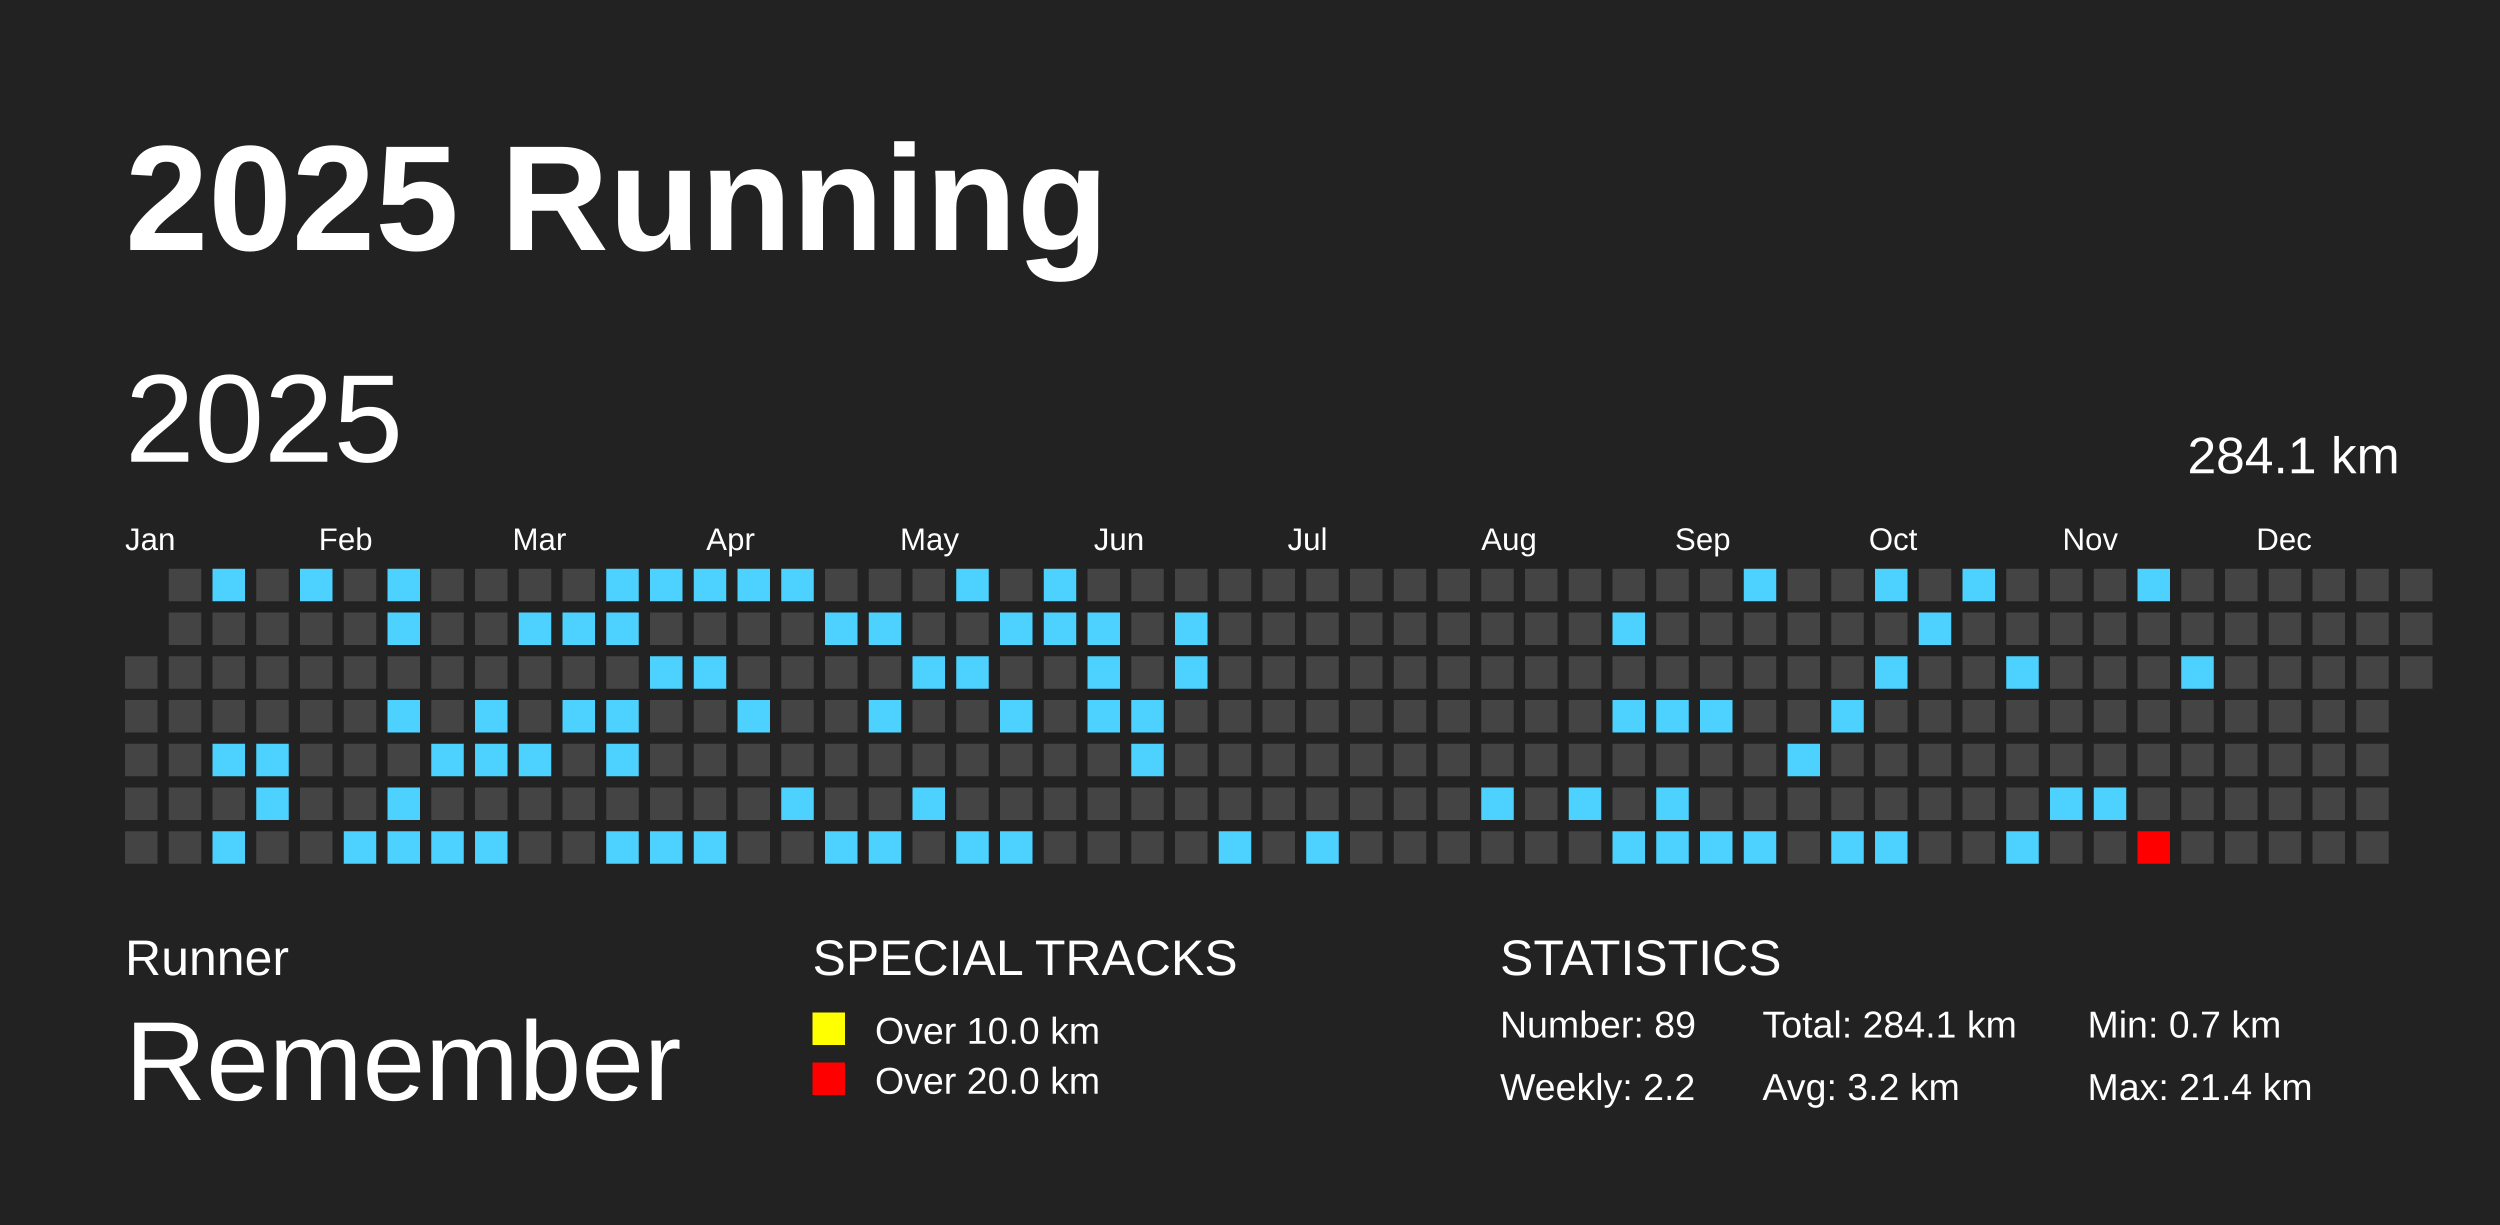
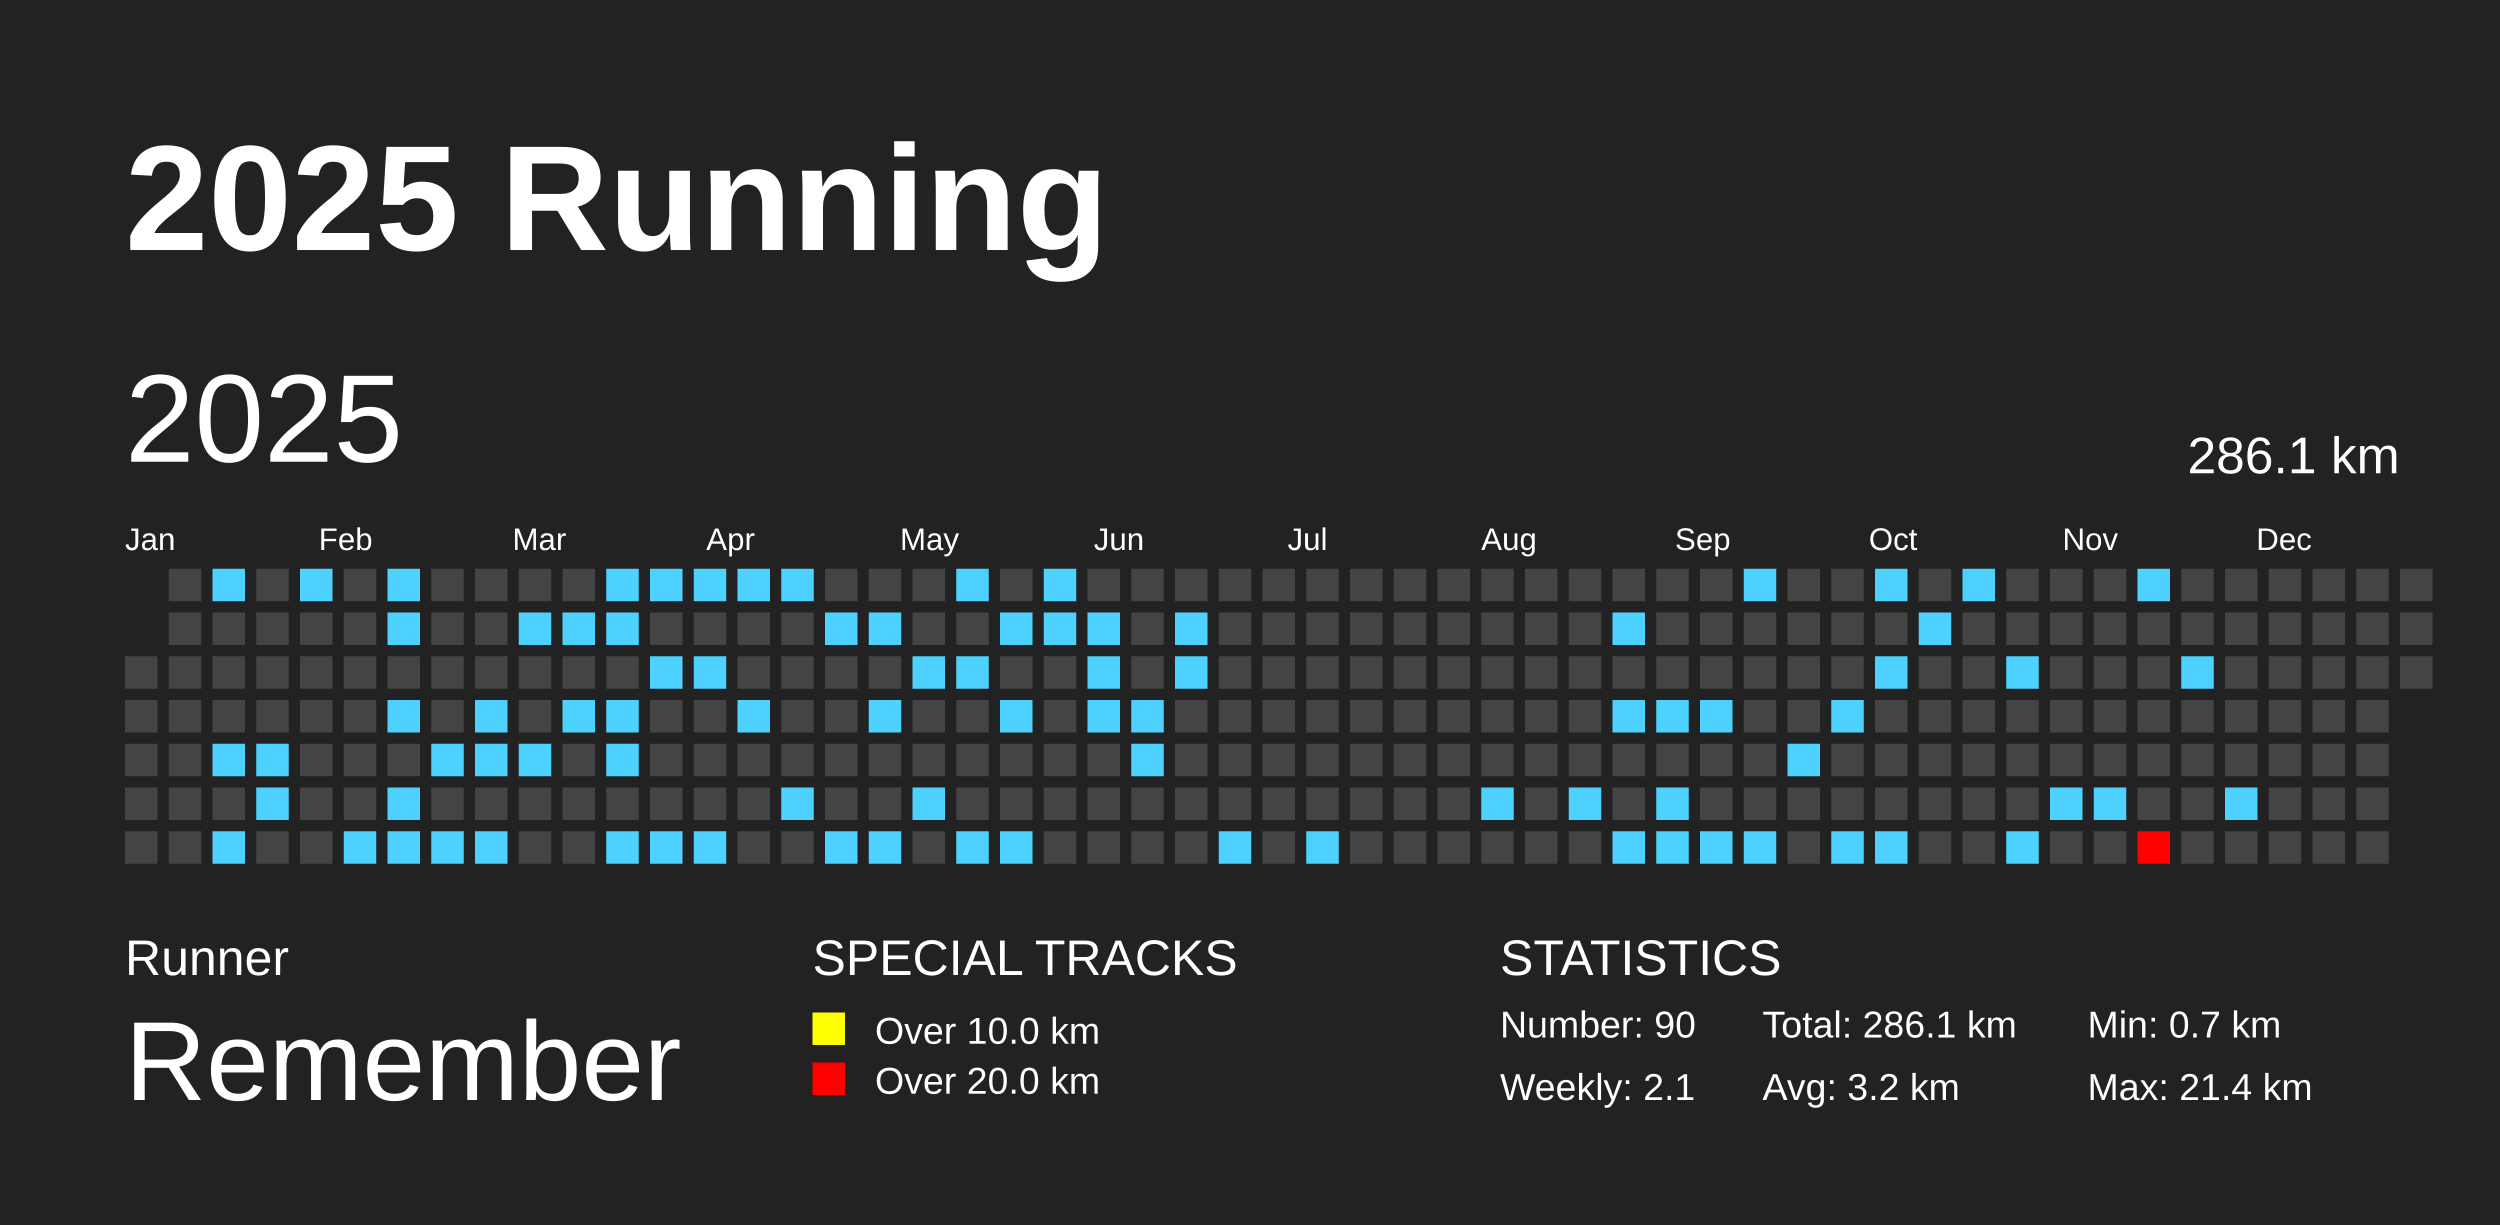
<svg xmlns="http://www.w3.org/2000/svg" baseProfile="full" height="98mm" version="1.1" viewBox="0,0,200,98" width="200mm">
  <defs />
  <rect fill="#222222" height="98" width="200" x="0" y="0" />
  <text fill="#FFFFFF" style="font-size:12px; font-family:Arial; font-weight:bold;" x="10" y="20">2025 Running</text>
  <text fill="#FFFFFF" style="font-size:4px; font-family:Arial" x="10" y="78">Runner</text>
  <text fill="#FFFFFF" style="font-size:9px; font-family:Arial" x="10" y="88">Remember</text>
  <text fill="#FFFFFF" style="font-size:4px; font-family:Arial" x="65" y="78">SPECIAL TRACKS</text>
  <rect fill="yellow" height="2.6" width="2.6" x="65" y="81" />
  <text fill="#FFFFFF" style="font-size:3px; font-family:Arial" x="70" y="83.5">Over 10.0 km</text>
  <rect fill="red" height="2.6" width="2.6" x="65" y="85" />
  <text fill="#FFFFFF" style="font-size:3px; font-family:Arial" x="70" y="87.5">Over 20.0 km</text>
  <text fill="#FFFFFF" style="font-size:4px; font-family:Arial" x="120" y="78">STATISTICS</text>
-   <text fill="#FFFFFF" style="font-size:3px; font-family:Arial" x="120" y="83">Number: 89</text>
-   <text fill="#FFFFFF" style="font-size:3px; font-family:Arial" x="120" y="88">Weekly: 2.2</text>
-   <text fill="#FFFFFF" style="font-size:3px; font-family:Arial" x="141" y="83">Total: 284.1 km</text>
+   <text fill="#FFFFFF" style="font-size:3px; font-family:Arial" x="120" y="83">Number: 90</text>
+   <text fill="#FFFFFF" style="font-size:3px; font-family:Arial" x="120" y="88">Weekly: 2.1</text>
+   <text fill="#FFFFFF" style="font-size:3px; font-family:Arial" x="141" y="83">Total: 286.1 km</text>
  <text fill="#FFFFFF" style="font-size:3px; font-family:Arial" x="141" y="88">Avg: 3.2 km</text>
  <text fill="#FFFFFF" style="font-size:3px; font-family:Arial" x="167" y="83">Min: 0.7 km</text>
  <text fill="#FFFFFF" style="font-size:3px; font-family:Arial" x="167" y="88">Max: 21.4 km</text>
  <text dominant-baseline="hanging" fill="#FFFFFF" style="font-size:10.0px; font-family:Arial;" x="10" y="30">2025</text>
-   <text dominant-baseline="hanging" fill="#FFFFFF" style="font-size:4.125px; font-family:Arial;" x="175" y="35">284.1 km</text>
+   <text dominant-baseline="hanging" fill="#FFFFFF" style="font-size:4.125px; font-family:Arial;" x="175" y="35">286.1 km</text>
  <text fill="#FFFFFF" style="font-size:2.5px; font-family:Arial" x="10.0" y="44">Jan</text>
  <text fill="#FFFFFF" style="font-size:2.5px; font-family:Arial" x="25.5" y="44">Feb</text>
  <text fill="#FFFFFF" style="font-size:2.5px; font-family:Arial" x="41.0" y="44">Mar</text>
  <text fill="#FFFFFF" style="font-size:2.5px; font-family:Arial" x="56.5" y="44">Apr</text>
  <text fill="#FFFFFF" style="font-size:2.5px; font-family:Arial" x="72.0" y="44">May</text>
  <text fill="#FFFFFF" style="font-size:2.5px; font-family:Arial" x="87.5" y="44">Jun</text>
  <text fill="#FFFFFF" style="font-size:2.5px; font-family:Arial" x="103.0" y="44">Jul</text>
  <text fill="#FFFFFF" style="font-size:2.5px; font-family:Arial" x="118.5" y="44">Aug</text>
  <text fill="#FFFFFF" style="font-size:2.5px; font-family:Arial" x="134.0" y="44">Sep</text>
  <text fill="#FFFFFF" style="font-size:2.5px; font-family:Arial" x="149.5" y="44">Oct</text>
  <text fill="#FFFFFF" style="font-size:2.5px; font-family:Arial" x="165.0" y="44">Nov</text>
  <text fill="#FFFFFF" style="font-size:2.5px; font-family:Arial" x="180.5" y="44">Dec</text>
  <rect fill="#444444" height="2.6" width="2.6" x="10.0" y="52.5" />
  <rect fill="#444444" height="2.6" width="2.6" x="10.0" y="56.0" />
  <rect fill="#444444" height="2.6" width="2.6" x="10.0" y="59.5" />
  <rect fill="#444444" height="2.6" width="2.6" x="10.0" y="63.0" />
  <rect fill="#444444" height="2.6" width="2.6" x="10.0" y="66.5" />
  <rect fill="#444444" height="2.6" width="2.6" x="13.5" y="45.5" />
  <rect fill="#444444" height="2.6" width="2.6" x="13.5" y="49.0" />
  <rect fill="#444444" height="2.6" width="2.6" x="13.5" y="52.5" />
  <rect fill="#444444" height="2.6" width="2.6" x="13.5" y="56.0" />
  <rect fill="#444444" height="2.6" width="2.6" x="13.5" y="59.5" />
  <rect fill="#444444" height="2.6" width="2.6" x="13.5" y="63.0" />
  <rect fill="#444444" height="2.6" width="2.6" x="13.5" y="66.5" />
  <rect fill="#4dd2ff" height="2.6" width="2.6" x="17.0" y="45.5" />
  <rect fill="#444444" height="2.6" width="2.6" x="17.0" y="49.0" />
  <rect fill="#444444" height="2.6" width="2.6" x="17.0" y="52.5" />
  <rect fill="#444444" height="2.6" width="2.6" x="17.0" y="56.0" />
  <rect fill="#4dd2ff" height="2.6" width="2.6" x="17.0" y="59.5" />
  <rect fill="#444444" height="2.6" width="2.6" x="17.0" y="63.0" />
  <rect fill="#4dd2ff" height="2.6" width="2.6" x="17.0" y="66.5" />
  <rect fill="#444444" height="2.6" width="2.6" x="20.5" y="45.5" />
  <rect fill="#444444" height="2.6" width="2.6" x="20.5" y="49.0" />
  <rect fill="#444444" height="2.6" width="2.6" x="20.5" y="52.5" />
  <rect fill="#444444" height="2.6" width="2.6" x="20.5" y="56.0" />
  <rect fill="#4dd2ff" height="2.6" width="2.6" x="20.5" y="59.5" />
  <rect fill="#4dd2ff" height="2.6" width="2.6" x="20.5" y="63.0" />
  <rect fill="#444444" height="2.6" width="2.6" x="20.5" y="66.5" />
  <rect fill="#4dd2ff" height="2.6" width="2.6" x="24.0" y="45.5" />
  <rect fill="#444444" height="2.6" width="2.6" x="24.0" y="49.0" />
  <rect fill="#444444" height="2.6" width="2.6" x="24.0" y="52.5" />
  <rect fill="#444444" height="2.6" width="2.6" x="24.0" y="56.0" />
  <rect fill="#444444" height="2.6" width="2.6" x="24.0" y="59.5" />
  <rect fill="#444444" height="2.6" width="2.6" x="24.0" y="63.0" />
  <rect fill="#444444" height="2.6" width="2.6" x="24.0" y="66.5" />
  <rect fill="#444444" height="2.6" width="2.6" x="27.5" y="45.5" />
  <rect fill="#444444" height="2.6" width="2.6" x="27.5" y="49.0" />
  <rect fill="#444444" height="2.6" width="2.6" x="27.5" y="52.5" />
  <rect fill="#444444" height="2.6" width="2.6" x="27.5" y="56.0" />
  <rect fill="#444444" height="2.6" width="2.6" x="27.5" y="59.5" />
  <rect fill="#444444" height="2.6" width="2.6" x="27.5" y="63.0" />
  <rect fill="#4dd2ff" height="2.6" width="2.6" x="27.5" y="66.5" />
  <rect fill="#4dd2ff" height="2.6" width="2.6" x="31.0" y="45.5" />
  <rect fill="#4dd2ff" height="2.6" width="2.6" x="31.0" y="49.0" />
  <rect fill="#444444" height="2.6" width="2.6" x="31.0" y="52.5" />
  <rect fill="#4dd2ff" height="2.6" width="2.6" x="31.0" y="56.0" />
  <rect fill="#444444" height="2.6" width="2.6" x="31.0" y="59.5" />
  <rect fill="#4dd2ff" height="2.6" width="2.6" x="31.0" y="63.0" />
  <rect fill="#4dd2ff" height="2.6" width="2.6" x="31.0" y="66.5" />
  <rect fill="#444444" height="2.6" width="2.6" x="34.5" y="45.5" />
  <rect fill="#444444" height="2.6" width="2.6" x="34.5" y="49.0" />
  <rect fill="#444444" height="2.6" width="2.6" x="34.5" y="52.5" />
  <rect fill="#444444" height="2.6" width="2.6" x="34.5" y="56.0" />
  <rect fill="#4dd2ff" height="2.6" width="2.6" x="34.5" y="59.5" />
  <rect fill="#444444" height="2.6" width="2.6" x="34.5" y="63.0" />
  <rect fill="#4dd2ff" height="2.6" width="2.6" x="34.5" y="66.5" />
  <rect fill="#444444" height="2.6" width="2.6" x="38.0" y="45.5" />
  <rect fill="#444444" height="2.6" width="2.6" x="38.0" y="49.0" />
  <rect fill="#444444" height="2.6" width="2.6" x="38.0" y="52.5" />
  <rect fill="#4dd2ff" height="2.6" width="2.6" x="38.0" y="56.0" />
  <rect fill="#4dd2ff" height="2.6" width="2.6" x="38.0" y="59.5" />
  <rect fill="#444444" height="2.6" width="2.6" x="38.0" y="63.0" />
  <rect fill="#4dd2ff" height="2.6" width="2.6" x="38.0" y="66.5" />
  <rect fill="#444444" height="2.6" width="2.6" x="41.5" y="45.5" />
  <rect fill="#4dd2ff" height="2.6" width="2.6" x="41.5" y="49.0" />
  <rect fill="#444444" height="2.6" width="2.6" x="41.5" y="52.5" />
  <rect fill="#444444" height="2.6" width="2.6" x="41.5" y="56.0" />
  <rect fill="#4dd2ff" height="2.6" width="2.6" x="41.5" y="59.5" />
  <rect fill="#444444" height="2.6" width="2.6" x="41.5" y="63.0" />
  <rect fill="#444444" height="2.6" width="2.6" x="41.5" y="66.5" />
  <rect fill="#444444" height="2.6" width="2.6" x="45.0" y="45.5" />
  <rect fill="#4dd2ff" height="2.6" width="2.6" x="45.0" y="49.0" />
  <rect fill="#444444" height="2.6" width="2.6" x="45.0" y="52.5" />
  <rect fill="#4dd2ff" height="2.6" width="2.6" x="45.0" y="56.0" />
  <rect fill="#444444" height="2.6" width="2.6" x="45.0" y="59.5" />
  <rect fill="#444444" height="2.6" width="2.6" x="45.0" y="63.0" />
  <rect fill="#444444" height="2.6" width="2.6" x="45.0" y="66.5" />
  <rect fill="#4dd2ff" height="2.6" width="2.6" x="48.5" y="45.5" />
  <rect fill="#4dd2ff" height="2.6" width="2.6" x="48.5" y="49.0" />
  <rect fill="#444444" height="2.6" width="2.6" x="48.5" y="52.5" />
  <rect fill="#4dd2ff" height="2.6" width="2.6" x="48.5" y="56.0" />
  <rect fill="#4dd2ff" height="2.6" width="2.6" x="48.5" y="59.5" />
  <rect fill="#444444" height="2.6" width="2.6" x="48.5" y="63.0" />
  <rect fill="#4dd2ff" height="2.6" width="2.6" x="48.5" y="66.5" />
  <rect fill="#4dd2ff" height="2.6" width="2.6" x="52.0" y="45.5" />
  <rect fill="#444444" height="2.6" width="2.6" x="52.0" y="49.0" />
  <rect fill="#4dd2ff" height="2.6" width="2.6" x="52.0" y="52.5" />
  <rect fill="#444444" height="2.6" width="2.6" x="52.0" y="56.0" />
  <rect fill="#444444" height="2.6" width="2.6" x="52.0" y="59.5" />
  <rect fill="#444444" height="2.6" width="2.6" x="52.0" y="63.0" />
  <rect fill="#4dd2ff" height="2.6" width="2.6" x="52.0" y="66.5" />
  <rect fill="#4dd2ff" height="2.6" width="2.6" x="55.5" y="45.5" />
  <rect fill="#444444" height="2.6" width="2.6" x="55.5" y="49.0" />
  <rect fill="#4dd2ff" height="2.6" width="2.6" x="55.5" y="52.5" />
  <rect fill="#444444" height="2.6" width="2.6" x="55.5" y="56.0" />
  <rect fill="#444444" height="2.6" width="2.6" x="55.5" y="59.5" />
  <rect fill="#444444" height="2.6" width="2.6" x="55.5" y="63.0" />
  <rect fill="#4dd2ff" height="2.6" width="2.6" x="55.5" y="66.5" />
  <rect fill="#4dd2ff" height="2.6" width="2.6" x="59.0" y="45.5" />
  <rect fill="#444444" height="2.6" width="2.6" x="59.0" y="49.0" />
  <rect fill="#444444" height="2.6" width="2.6" x="59.0" y="52.5" />
  <rect fill="#4dd2ff" height="2.6" width="2.6" x="59.0" y="56.0" />
  <rect fill="#444444" height="2.6" width="2.6" x="59.0" y="59.5" />
  <rect fill="#444444" height="2.6" width="2.6" x="59.0" y="63.0" />
  <rect fill="#444444" height="2.6" width="2.6" x="59.0" y="66.5" />
  <rect fill="#4dd2ff" height="2.6" width="2.6" x="62.5" y="45.5" />
  <rect fill="#444444" height="2.6" width="2.6" x="62.5" y="49.0" />
  <rect fill="#444444" height="2.6" width="2.6" x="62.5" y="52.5" />
  <rect fill="#444444" height="2.6" width="2.6" x="62.5" y="56.0" />
  <rect fill="#444444" height="2.6" width="2.6" x="62.5" y="59.5" />
  <rect fill="#4dd2ff" height="2.6" width="2.6" x="62.5" y="63.0" />
  <rect fill="#444444" height="2.6" width="2.6" x="62.5" y="66.5" />
  <rect fill="#444444" height="2.6" width="2.6" x="66.0" y="45.5" />
  <rect fill="#4dd2ff" height="2.6" width="2.6" x="66.0" y="49.0" />
  <rect fill="#444444" height="2.6" width="2.6" x="66.0" y="52.5" />
  <rect fill="#444444" height="2.6" width="2.6" x="66.0" y="56.0" />
  <rect fill="#444444" height="2.6" width="2.6" x="66.0" y="59.5" />
  <rect fill="#444444" height="2.6" width="2.6" x="66.0" y="63.0" />
  <rect fill="#4dd2ff" height="2.6" width="2.6" x="66.0" y="66.5" />
  <rect fill="#444444" height="2.6" width="2.6" x="69.5" y="45.5" />
  <rect fill="#4dd2ff" height="2.6" width="2.6" x="69.5" y="49.0" />
  <rect fill="#444444" height="2.6" width="2.6" x="69.5" y="52.5" />
  <rect fill="#4dd2ff" height="2.6" width="2.6" x="69.5" y="56.0" />
  <rect fill="#444444" height="2.6" width="2.6" x="69.5" y="59.5" />
  <rect fill="#444444" height="2.6" width="2.6" x="69.5" y="63.0" />
  <rect fill="#4dd2ff" height="2.6" width="2.6" x="69.5" y="66.5" />
  <rect fill="#444444" height="2.6" width="2.6" x="73.0" y="45.5" />
  <rect fill="#444444" height="2.6" width="2.6" x="73.0" y="49.0" />
  <rect fill="#4dd2ff" height="2.6" width="2.6" x="73.0" y="52.5" />
  <rect fill="#444444" height="2.6" width="2.6" x="73.0" y="56.0" />
  <rect fill="#444444" height="2.6" width="2.6" x="73.0" y="59.5" />
  <rect fill="#4dd2ff" height="2.6" width="2.6" x="73.0" y="63.0" />
  <rect fill="#444444" height="2.6" width="2.6" x="73.0" y="66.5" />
  <rect fill="#4dd2ff" height="2.6" width="2.6" x="76.5" y="45.5" />
  <rect fill="#444444" height="2.6" width="2.6" x="76.5" y="49.0" />
  <rect fill="#4dd2ff" height="2.6" width="2.6" x="76.5" y="52.5" />
  <rect fill="#444444" height="2.6" width="2.6" x="76.5" y="56.0" />
  <rect fill="#444444" height="2.6" width="2.6" x="76.5" y="59.5" />
  <rect fill="#444444" height="2.6" width="2.6" x="76.5" y="63.0" />
  <rect fill="#4dd2ff" height="2.6" width="2.6" x="76.5" y="66.5" />
  <rect fill="#444444" height="2.6" width="2.6" x="80.0" y="45.5" />
  <rect fill="#4dd2ff" height="2.6" width="2.6" x="80.0" y="49.0" />
  <rect fill="#444444" height="2.6" width="2.6" x="80.0" y="52.5" />
  <rect fill="#4dd2ff" height="2.6" width="2.6" x="80.0" y="56.0" />
  <rect fill="#444444" height="2.6" width="2.6" x="80.0" y="59.5" />
  <rect fill="#444444" height="2.6" width="2.6" x="80.0" y="63.0" />
  <rect fill="#4dd2ff" height="2.6" width="2.6" x="80.0" y="66.5" />
  <rect fill="#4dd2ff" height="2.6" width="2.6" x="83.5" y="45.5" />
  <rect fill="#4dd2ff" height="2.6" width="2.6" x="83.5" y="49.0" />
  <rect fill="#444444" height="2.6" width="2.6" x="83.5" y="52.5" />
  <rect fill="#444444" height="2.6" width="2.6" x="83.5" y="56.0" />
  <rect fill="#444444" height="2.6" width="2.6" x="83.5" y="59.5" />
  <rect fill="#444444" height="2.6" width="2.6" x="83.5" y="63.0" />
  <rect fill="#444444" height="2.6" width="2.6" x="83.5" y="66.5" />
  <rect fill="#444444" height="2.6" width="2.6" x="87.0" y="45.5" />
  <rect fill="#4dd2ff" height="2.6" width="2.6" x="87.0" y="49.0" />
  <rect fill="#4dd2ff" height="2.6" width="2.6" x="87.0" y="52.5" />
  <rect fill="#4dd2ff" height="2.6" width="2.6" x="87.0" y="56.0" />
  <rect fill="#444444" height="2.6" width="2.6" x="87.0" y="59.5" />
  <rect fill="#444444" height="2.6" width="2.6" x="87.0" y="63.0" />
  <rect fill="#444444" height="2.6" width="2.6" x="87.0" y="66.5" />
  <rect fill="#444444" height="2.6" width="2.6" x="90.5" y="45.5" />
  <rect fill="#444444" height="2.6" width="2.6" x="90.5" y="49.0" />
  <rect fill="#444444" height="2.6" width="2.6" x="90.5" y="52.5" />
  <rect fill="#4dd2ff" height="2.6" width="2.6" x="90.5" y="56.0" />
  <rect fill="#4dd2ff" height="2.6" width="2.6" x="90.5" y="59.5" />
  <rect fill="#444444" height="2.6" width="2.6" x="90.5" y="63.0" />
  <rect fill="#444444" height="2.6" width="2.6" x="90.5" y="66.5" />
  <rect fill="#444444" height="2.6" width="2.6" x="94.0" y="45.5" />
  <rect fill="#4dd2ff" height="2.6" width="2.6" x="94.0" y="49.0" />
  <rect fill="#4dd2ff" height="2.6" width="2.6" x="94.0" y="52.5" />
  <rect fill="#444444" height="2.6" width="2.6" x="94.0" y="56.0" />
  <rect fill="#444444" height="2.6" width="2.6" x="94.0" y="59.5" />
  <rect fill="#444444" height="2.6" width="2.6" x="94.0" y="63.0" />
  <rect fill="#444444" height="2.6" width="2.6" x="94.0" y="66.5" />
  <rect fill="#444444" height="2.6" width="2.6" x="97.5" y="45.5" />
  <rect fill="#444444" height="2.6" width="2.6" x="97.5" y="49.0" />
  <rect fill="#444444" height="2.6" width="2.6" x="97.5" y="52.5" />
  <rect fill="#444444" height="2.6" width="2.6" x="97.5" y="56.0" />
  <rect fill="#444444" height="2.6" width="2.6" x="97.5" y="59.5" />
  <rect fill="#444444" height="2.6" width="2.6" x="97.5" y="63.0" />
  <rect fill="#4dd2ff" height="2.6" width="2.6" x="97.5" y="66.5" />
  <rect fill="#444444" height="2.6" width="2.6" x="101.0" y="45.5" />
  <rect fill="#444444" height="2.6" width="2.6" x="101.0" y="49.0" />
  <rect fill="#444444" height="2.6" width="2.6" x="101.0" y="52.5" />
  <rect fill="#444444" height="2.6" width="2.6" x="101.0" y="56.0" />
  <rect fill="#444444" height="2.6" width="2.6" x="101.0" y="59.5" />
  <rect fill="#444444" height="2.6" width="2.6" x="101.0" y="63.0" />
  <rect fill="#444444" height="2.6" width="2.6" x="101.0" y="66.5" />
  <rect fill="#444444" height="2.6" width="2.6" x="104.5" y="45.5" />
  <rect fill="#444444" height="2.6" width="2.6" x="104.5" y="49.0" />
  <rect fill="#444444" height="2.6" width="2.6" x="104.5" y="52.5" />
  <rect fill="#444444" height="2.6" width="2.6" x="104.5" y="56.0" />
  <rect fill="#444444" height="2.6" width="2.6" x="104.5" y="59.5" />
  <rect fill="#444444" height="2.6" width="2.6" x="104.5" y="63.0" />
  <rect fill="#4dd2ff" height="2.6" width="2.6" x="104.5" y="66.5" />
  <rect fill="#444444" height="2.6" width="2.6" x="108.0" y="45.5" />
  <rect fill="#444444" height="2.6" width="2.6" x="108.0" y="49.0" />
  <rect fill="#444444" height="2.6" width="2.6" x="108.0" y="52.5" />
  <rect fill="#444444" height="2.6" width="2.6" x="108.0" y="56.0" />
  <rect fill="#444444" height="2.6" width="2.6" x="108.0" y="59.5" />
  <rect fill="#444444" height="2.6" width="2.6" x="108.0" y="63.0" />
  <rect fill="#444444" height="2.6" width="2.6" x="108.0" y="66.5" />
  <rect fill="#444444" height="2.6" width="2.6" x="111.5" y="45.5" />
  <rect fill="#444444" height="2.6" width="2.6" x="111.5" y="49.0" />
  <rect fill="#444444" height="2.6" width="2.6" x="111.5" y="52.5" />
  <rect fill="#444444" height="2.6" width="2.6" x="111.5" y="56.0" />
  <rect fill="#444444" height="2.6" width="2.6" x="111.5" y="59.5" />
  <rect fill="#444444" height="2.6" width="2.6" x="111.5" y="63.0" />
  <rect fill="#444444" height="2.6" width="2.6" x="111.5" y="66.5" />
  <rect fill="#444444" height="2.6" width="2.6" x="115.0" y="45.5" />
  <rect fill="#444444" height="2.6" width="2.6" x="115.0" y="49.0" />
  <rect fill="#444444" height="2.6" width="2.6" x="115.0" y="52.5" />
  <rect fill="#444444" height="2.6" width="2.6" x="115.0" y="56.0" />
  <rect fill="#444444" height="2.6" width="2.6" x="115.0" y="59.5" />
  <rect fill="#444444" height="2.6" width="2.6" x="115.0" y="63.0" />
  <rect fill="#444444" height="2.6" width="2.6" x="115.0" y="66.5" />
  <rect fill="#444444" height="2.6" width="2.6" x="118.5" y="45.5" />
  <rect fill="#444444" height="2.6" width="2.6" x="118.5" y="49.0" />
  <rect fill="#444444" height="2.6" width="2.6" x="118.5" y="52.5" />
  <rect fill="#444444" height="2.6" width="2.6" x="118.5" y="56.0" />
  <rect fill="#444444" height="2.6" width="2.6" x="118.5" y="59.5" />
  <rect fill="#4dd2ff" height="2.6" width="2.6" x="118.5" y="63.0" />
  <rect fill="#444444" height="2.6" width="2.6" x="118.5" y="66.5" />
  <rect fill="#444444" height="2.6" width="2.6" x="122.0" y="45.5" />
  <rect fill="#444444" height="2.6" width="2.6" x="122.0" y="49.0" />
  <rect fill="#444444" height="2.6" width="2.6" x="122.0" y="52.5" />
  <rect fill="#444444" height="2.6" width="2.6" x="122.0" y="56.0" />
  <rect fill="#444444" height="2.6" width="2.6" x="122.0" y="59.5" />
  <rect fill="#444444" height="2.6" width="2.6" x="122.0" y="63.0" />
  <rect fill="#444444" height="2.6" width="2.6" x="122.0" y="66.5" />
  <rect fill="#444444" height="2.6" width="2.6" x="125.5" y="45.5" />
  <rect fill="#444444" height="2.6" width="2.6" x="125.5" y="49.0" />
  <rect fill="#444444" height="2.6" width="2.6" x="125.5" y="52.5" />
  <rect fill="#444444" height="2.6" width="2.6" x="125.5" y="56.0" />
  <rect fill="#444444" height="2.6" width="2.6" x="125.5" y="59.5" />
  <rect fill="#4dd2ff" height="2.6" width="2.6" x="125.5" y="63.0" />
  <rect fill="#444444" height="2.6" width="2.6" x="125.5" y="66.5" />
  <rect fill="#444444" height="2.6" width="2.6" x="129.0" y="45.5" />
  <rect fill="#4dd2ff" height="2.6" width="2.6" x="129.0" y="49.0" />
  <rect fill="#444444" height="2.6" width="2.6" x="129.0" y="52.5" />
  <rect fill="#4dd2ff" height="2.6" width="2.6" x="129.0" y="56.0" />
  <rect fill="#444444" height="2.6" width="2.6" x="129.0" y="59.5" />
  <rect fill="#444444" height="2.6" width="2.6" x="129.0" y="63.0" />
  <rect fill="#4dd2ff" height="2.6" width="2.6" x="129.0" y="66.5" />
  <rect fill="#444444" height="2.6" width="2.6" x="132.5" y="45.5" />
  <rect fill="#444444" height="2.6" width="2.6" x="132.5" y="49.0" />
  <rect fill="#444444" height="2.6" width="2.6" x="132.5" y="52.5" />
  <rect fill="#4dd2ff" height="2.6" width="2.6" x="132.5" y="56.0" />
  <rect fill="#444444" height="2.6" width="2.6" x="132.5" y="59.5" />
  <rect fill="#4dd2ff" height="2.6" width="2.6" x="132.5" y="63.0" />
  <rect fill="#4dd2ff" height="2.6" width="2.6" x="132.5" y="66.5" />
  <rect fill="#444444" height="2.6" width="2.6" x="136.0" y="45.5" />
  <rect fill="#444444" height="2.6" width="2.6" x="136.0" y="49.0" />
  <rect fill="#444444" height="2.6" width="2.6" x="136.0" y="52.5" />
  <rect fill="#4dd2ff" height="2.6" width="2.6" x="136.0" y="56.0" />
  <rect fill="#444444" height="2.6" width="2.6" x="136.0" y="59.5" />
  <rect fill="#444444" height="2.6" width="2.6" x="136.0" y="63.0" />
  <rect fill="#4dd2ff" height="2.6" width="2.6" x="136.0" y="66.5" />
  <rect fill="#4dd2ff" height="2.6" width="2.6" x="139.5" y="45.5" />
  <rect fill="#444444" height="2.6" width="2.6" x="139.5" y="49.0" />
  <rect fill="#444444" height="2.6" width="2.6" x="139.5" y="52.5" />
  <rect fill="#444444" height="2.6" width="2.6" x="139.5" y="56.0" />
  <rect fill="#444444" height="2.6" width="2.6" x="139.5" y="59.5" />
  <rect fill="#444444" height="2.6" width="2.6" x="139.5" y="63.0" />
  <rect fill="#4dd2ff" height="2.6" width="2.6" x="139.5" y="66.5" />
  <rect fill="#444444" height="2.6" width="2.6" x="143.0" y="45.5" />
  <rect fill="#444444" height="2.6" width="2.6" x="143.0" y="49.0" />
  <rect fill="#444444" height="2.6" width="2.6" x="143.0" y="52.5" />
  <rect fill="#444444" height="2.6" width="2.6" x="143.0" y="56.0" />
  <rect fill="#4dd2ff" height="2.6" width="2.6" x="143.0" y="59.5" />
  <rect fill="#444444" height="2.6" width="2.6" x="143.0" y="63.0" />
  <rect fill="#444444" height="2.6" width="2.6" x="143.0" y="66.5" />
  <rect fill="#444444" height="2.6" width="2.6" x="146.5" y="45.5" />
  <rect fill="#444444" height="2.6" width="2.6" x="146.5" y="49.0" />
  <rect fill="#444444" height="2.6" width="2.6" x="146.5" y="52.5" />
  <rect fill="#4dd2ff" height="2.6" width="2.6" x="146.5" y="56.0" />
  <rect fill="#444444" height="2.6" width="2.6" x="146.5" y="59.5" />
  <rect fill="#444444" height="2.6" width="2.6" x="146.5" y="63.0" />
  <rect fill="#4dd2ff" height="2.6" width="2.6" x="146.5" y="66.5" />
  <rect fill="#4dd2ff" height="2.6" width="2.6" x="150.0" y="45.5" />
  <rect fill="#444444" height="2.6" width="2.6" x="150.0" y="49.0" />
  <rect fill="#4dd2ff" height="2.6" width="2.6" x="150.0" y="52.5" />
  <rect fill="#444444" height="2.6" width="2.6" x="150.0" y="56.0" />
  <rect fill="#444444" height="2.6" width="2.6" x="150.0" y="59.5" />
  <rect fill="#444444" height="2.6" width="2.6" x="150.0" y="63.0" />
  <rect fill="#4dd2ff" height="2.6" width="2.6" x="150.0" y="66.5" />
  <rect fill="#444444" height="2.6" width="2.6" x="153.5" y="45.5" />
  <rect fill="#4dd2ff" height="2.6" width="2.6" x="153.5" y="49.0" />
  <rect fill="#444444" height="2.6" width="2.6" x="153.5" y="52.5" />
  <rect fill="#444444" height="2.6" width="2.6" x="153.5" y="56.0" />
  <rect fill="#444444" height="2.6" width="2.6" x="153.5" y="59.5" />
  <rect fill="#444444" height="2.6" width="2.6" x="153.5" y="63.0" />
  <rect fill="#444444" height="2.6" width="2.6" x="153.5" y="66.5" />
  <rect fill="#4dd2ff" height="2.6" width="2.6" x="157.0" y="45.5" />
  <rect fill="#444444" height="2.6" width="2.6" x="157.0" y="49.0" />
  <rect fill="#444444" height="2.6" width="2.6" x="157.0" y="52.5" />
  <rect fill="#444444" height="2.6" width="2.6" x="157.0" y="56.0" />
  <rect fill="#444444" height="2.6" width="2.6" x="157.0" y="59.5" />
  <rect fill="#444444" height="2.6" width="2.6" x="157.0" y="63.0" />
  <rect fill="#444444" height="2.6" width="2.6" x="157.0" y="66.5" />
  <rect fill="#444444" height="2.6" width="2.6" x="160.5" y="45.5" />
  <rect fill="#444444" height="2.6" width="2.6" x="160.5" y="49.0" />
  <rect fill="#4dd2ff" height="2.6" width="2.6" x="160.5" y="52.5" />
  <rect fill="#444444" height="2.6" width="2.6" x="160.5" y="56.0" />
  <rect fill="#444444" height="2.6" width="2.6" x="160.5" y="59.5" />
  <rect fill="#444444" height="2.6" width="2.6" x="160.5" y="63.0" />
  <rect fill="#4dd2ff" height="2.6" width="2.6" x="160.5" y="66.5" />
  <rect fill="#444444" height="2.6" width="2.6" x="164.0" y="45.5" />
  <rect fill="#444444" height="2.6" width="2.6" x="164.0" y="49.0" />
  <rect fill="#444444" height="2.6" width="2.6" x="164.0" y="52.5" />
  <rect fill="#444444" height="2.6" width="2.6" x="164.0" y="56.0" />
  <rect fill="#444444" height="2.6" width="2.6" x="164.0" y="59.5" />
  <rect fill="#4dd2ff" height="2.6" width="2.6" x="164.0" y="63.0" />
  <rect fill="#444444" height="2.6" width="2.6" x="164.0" y="66.5" />
  <rect fill="#444444" height="2.6" width="2.6" x="167.5" y="45.5" />
  <rect fill="#444444" height="2.6" width="2.6" x="167.5" y="49.0" />
  <rect fill="#444444" height="2.6" width="2.6" x="167.5" y="52.5" />
  <rect fill="#444444" height="2.6" width="2.6" x="167.5" y="56.0" />
  <rect fill="#444444" height="2.6" width="2.6" x="167.5" y="59.5" />
  <rect fill="#4dd2ff" height="2.6" width="2.6" x="167.5" y="63.0" />
  <rect fill="#444444" height="2.6" width="2.6" x="167.5" y="66.5" />
  <rect fill="#4dd2ff" height="2.6" width="2.6" x="171.0" y="45.5" />
  <rect fill="#444444" height="2.6" width="2.6" x="171.0" y="49.0" />
  <rect fill="#444444" height="2.6" width="2.6" x="171.0" y="52.5" />
  <rect fill="#444444" height="2.6" width="2.6" x="171.0" y="56.0" />
  <rect fill="#444444" height="2.6" width="2.6" x="171.0" y="59.5" />
  <rect fill="#444444" height="2.6" width="2.6" x="171.0" y="63.0" />
  <rect fill="red" height="2.6" width="2.6" x="171.0" y="66.5" />
  <rect fill="#444444" height="2.6" width="2.6" x="174.5" y="45.5" />
  <rect fill="#444444" height="2.6" width="2.6" x="174.5" y="49.0" />
  <rect fill="#4dd2ff" height="2.6" width="2.6" x="174.5" y="52.5" />
  <rect fill="#444444" height="2.6" width="2.6" x="174.5" y="56.0" />
  <rect fill="#444444" height="2.6" width="2.6" x="174.5" y="59.5" />
  <rect fill="#444444" height="2.6" width="2.6" x="174.5" y="63.0" />
  <rect fill="#444444" height="2.6" width="2.6" x="174.5" y="66.5" />
  <rect fill="#444444" height="2.6" width="2.6" x="178.0" y="45.5" />
  <rect fill="#444444" height="2.6" width="2.6" x="178.0" y="49.0" />
  <rect fill="#444444" height="2.6" width="2.6" x="178.0" y="52.5" />
  <rect fill="#444444" height="2.6" width="2.6" x="178.0" y="56.0" />
  <rect fill="#444444" height="2.6" width="2.6" x="178.0" y="59.5" />
-   <rect fill="#444444" height="2.6" width="2.6" x="178.0" y="63.0" />
+   <rect fill="#4dd2ff" height="2.6" width="2.6" x="178.0" y="63.0" />
  <rect fill="#444444" height="2.6" width="2.6" x="178.0" y="66.5" />
  <rect fill="#444444" height="2.6" width="2.6" x="181.5" y="45.5" />
  <rect fill="#444444" height="2.6" width="2.6" x="181.5" y="49.0" />
  <rect fill="#444444" height="2.6" width="2.6" x="181.5" y="52.5" />
  <rect fill="#444444" height="2.6" width="2.6" x="181.5" y="56.0" />
  <rect fill="#444444" height="2.6" width="2.6" x="181.5" y="59.5" />
  <rect fill="#444444" height="2.6" width="2.6" x="181.5" y="63.0" />
  <rect fill="#444444" height="2.6" width="2.6" x="181.5" y="66.5" />
  <rect fill="#444444" height="2.6" width="2.6" x="185.0" y="45.5" />
  <rect fill="#444444" height="2.6" width="2.6" x="185.0" y="49.0" />
  <rect fill="#444444" height="2.6" width="2.6" x="185.0" y="52.5" />
  <rect fill="#444444" height="2.6" width="2.6" x="185.0" y="56.0" />
  <rect fill="#444444" height="2.6" width="2.6" x="185.0" y="59.5" />
  <rect fill="#444444" height="2.6" width="2.6" x="185.0" y="63.0" />
  <rect fill="#444444" height="2.6" width="2.6" x="185.0" y="66.5" />
  <rect fill="#444444" height="2.6" width="2.6" x="188.5" y="45.5" />
  <rect fill="#444444" height="2.6" width="2.6" x="188.5" y="49.0" />
  <rect fill="#444444" height="2.6" width="2.6" x="188.5" y="52.5" />
  <rect fill="#444444" height="2.6" width="2.6" x="188.5" y="56.0" />
  <rect fill="#444444" height="2.6" width="2.6" x="188.5" y="59.5" />
  <rect fill="#444444" height="2.6" width="2.6" x="188.5" y="63.0" />
  <rect fill="#444444" height="2.6" width="2.6" x="188.5" y="66.5" />
  <rect fill="#444444" height="2.6" width="2.6" x="192.0" y="45.5" />
  <rect fill="#444444" height="2.6" width="2.6" x="192.0" y="49.0" />
  <rect fill="#444444" height="2.6" width="2.6" x="192.0" y="52.5" />
</svg>
